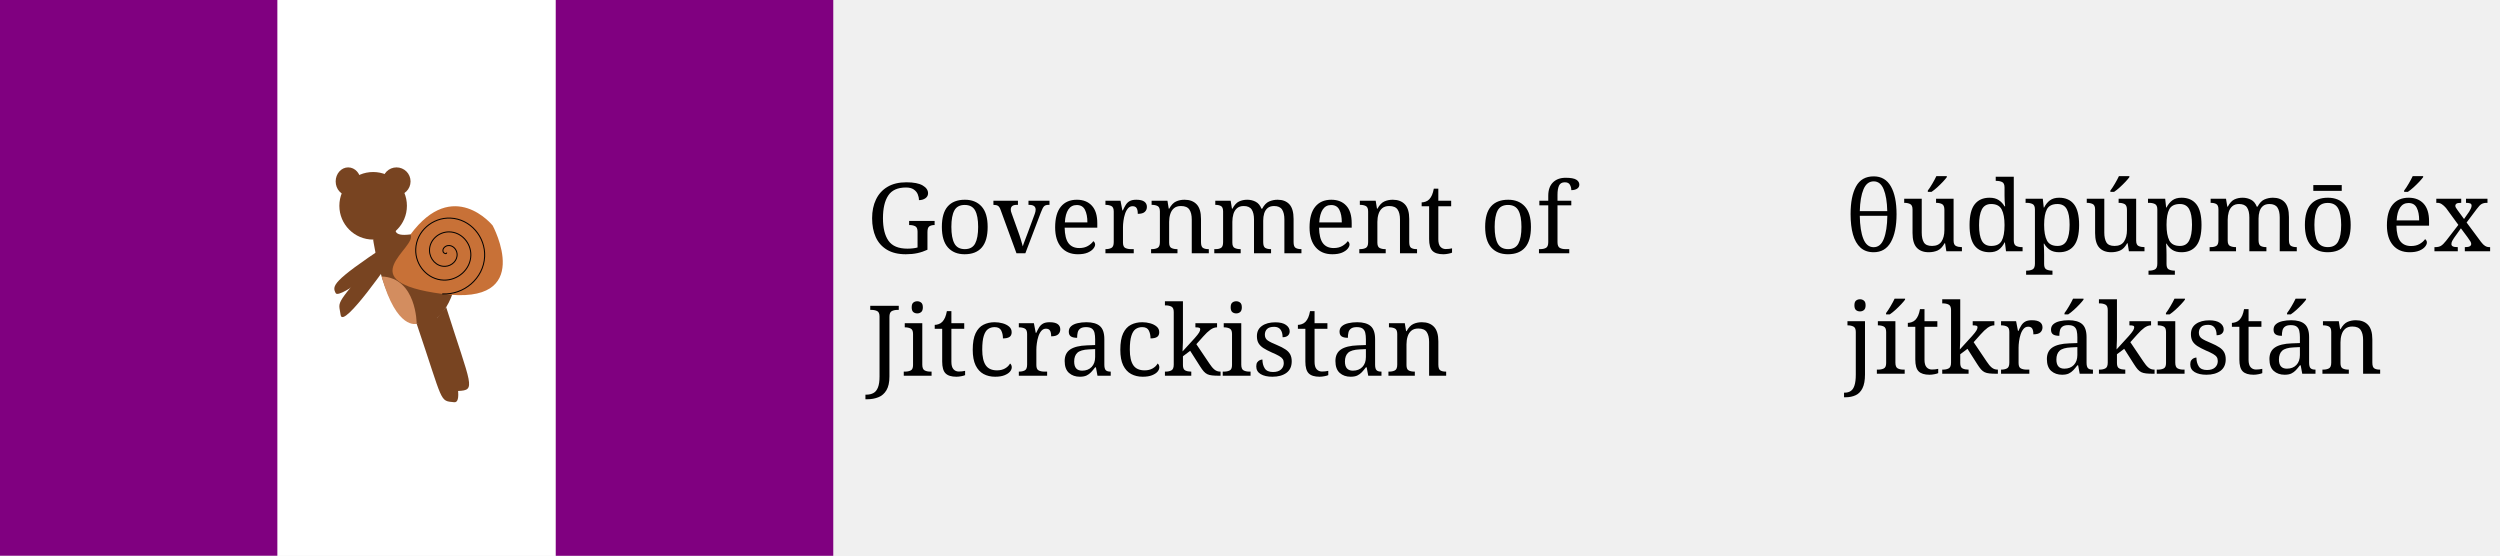
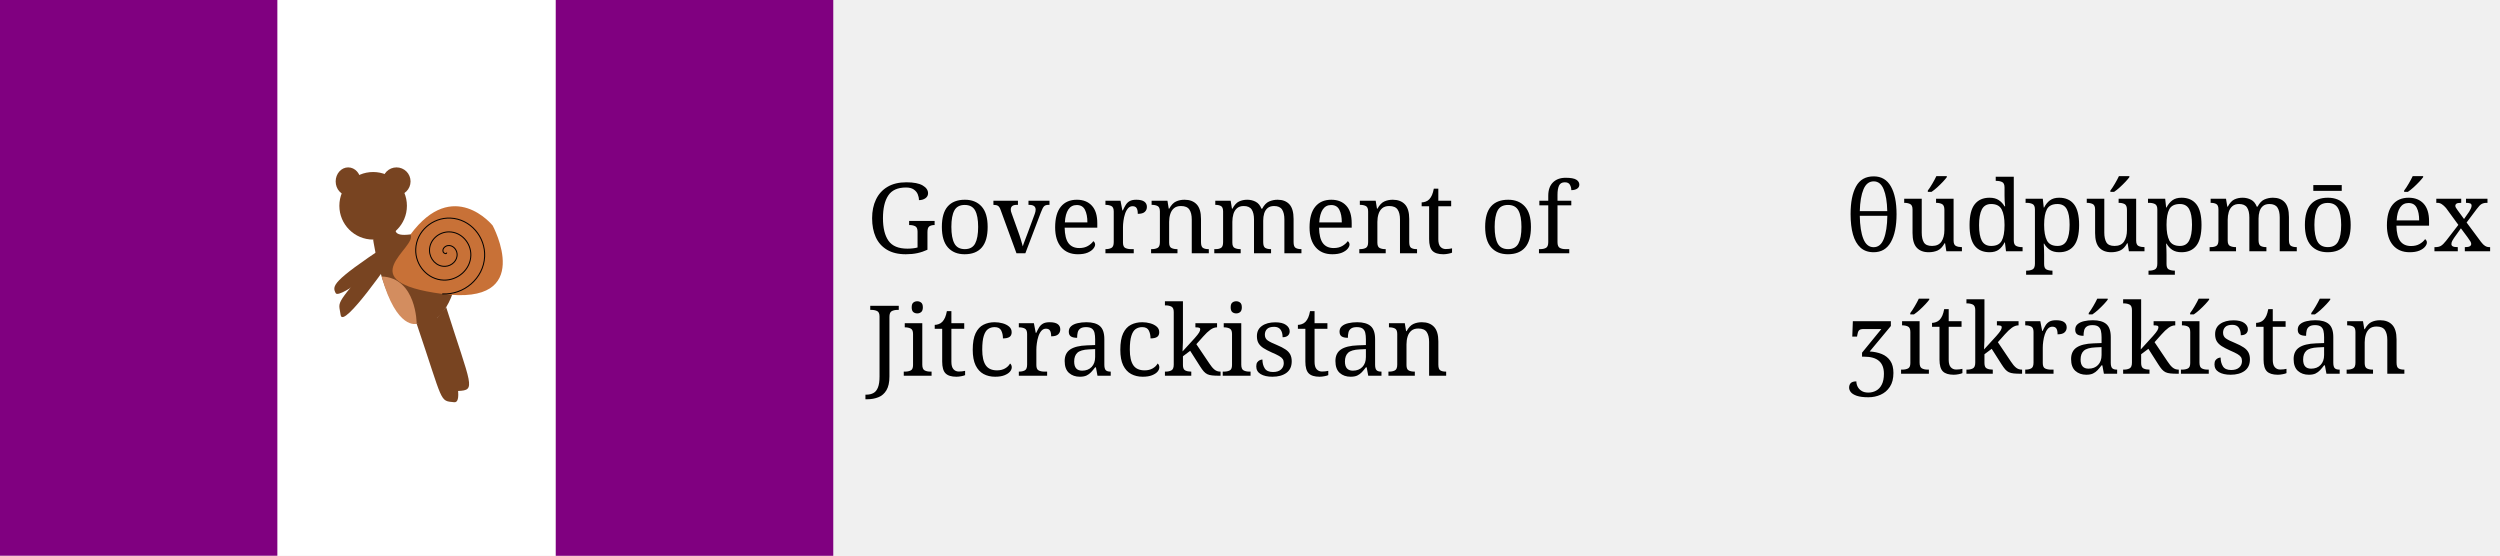
<svg xmlns="http://www.w3.org/2000/svg" width="900mm" height="200mm" viewBox="0 0 900 200" version="1.1" id="svg1">
  <defs id="defs1">
    <rect x="1133.796" y="188.09" width="717.641" height="379.009" id="rect4" />
    <rect x="1133.858" y="181.019" width="681.992" height="386.08" id="rect3" />
    <rect x="1133.796" y="188.09" width="979.039" height="379.009" id="rect2" />
  </defs>
  <g id="layer1">
    <rect style="fill:#ffffff;stroke-width:0.264" id="rect1" width="300" height="200.065" x="-2.8366534e-14" y="-1.5258788e-06" />
    <rect style="fill:#800080;stroke-width:0.265" id="rect9" width="99.85" height="200.065" x="0" y="3.1974423e-14" />
    <rect style="fill:#800080;stroke-width:0.265" id="rect10" width="99.919" height="200.091" x="200.065" y="-1.5258789e-06" />
    <circle style="fill:#784421;stroke-width:0.265" id="path11" cx="134.33" cy="74.087" r="12.161" />
    <circle style="fill:#784421;stroke-width:0.265" id="path12" cx="142.748" cy="65.311" r="5.052" />
    <ellipse style="fill:#784421;stroke-width:0.265" id="path13" cx="125.349" cy="65.311" rx="4.507" ry="5.052" />
    <path style="fill:#784421;stroke-width:0.265" d="m 134.33,86.248 c 0,0 4.026,28.812 15.67,30.308 C 161.645,118.053 164.451,100 164.451,100 c 0,0 -3.181,-17.494 -16.651,-15.623 -13.47,1.871 4.677,-11.881 -13.47,1.871 z" id="path14" />
    <path style="fill:#d38d5f;stroke-width:0.265" d="M 137.375,99.527 C 150,100 150,116.556 150,116.556 c 0,0 -7.148,2.434 -12.625,-17.029 z" id="path15" />
    <path style="fill:#784421;stroke-width:0.265" d="m 138.766,88.572 c -18.945,22.512 -16.887,19.191 -16.139,24.803 0.748,5.613 18.896,-20.954 18.896,-20.954 z" id="path16" />
    <path style="fill:#784421;stroke-width:0.265" d="m 150,116.556 c 9.774,28.812 8.09,27.689 13.515,28.25 5.426,0.561 -5.987,-30.652 -5.987,-30.652 z" id="path17" />
    <path style="fill:#784421;stroke-width:0.265" d="m 160.625,110.59 c 9.065,28.604 10.917,29.86 4.292,30.161 -6.625,0.301 -7.389,-26.597 -7.389,-26.597 z" id="path18" />
    <path style="fill:#784421;stroke-width:0.265" d="m 138.766,88.572 c -19.216,12.791 -19.25,14.373 -17.923,16.946 1.327,2.572 20.681,-13.096 20.681,-13.096 z" id="path19" />
    <path style="fill:#c87137;stroke-width:0.265" d="m 147.8,84.377 c 15.404,-20.767 29.56,-3.181 29.56,-3.181 0,0 15.715,29.047 -18.148,24.607 -33.863,-4.44 -8.819,-16.575 -11.412,-21.426 z" id="path20" />
    <path style="fill:none;fill-rule:evenodd;stroke:#000000;stroke-width:0.365;stroke-dasharray:none" id="path21" d="m 160.824,90.918 c -0.081,0.746 -1.046,0.259 -1.24,-0.134 -0.527,-1.067 0.515,-2.145 1.509,-2.347 1.778,-0.361 3.282,1.207 3.453,2.884 0.25,2.461 -1.904,4.441 -4.259,4.559 -3.139,0.157 -5.608,-2.602 -5.665,-5.633 -0.072,-3.815 3.3,-6.779 7.008,-6.771 4.491,0.01 7.952,3.999 7.877,8.383 -0.089,5.167 -4.697,9.127 -9.758,8.983 -5.842,-0.166 -10.303,-5.396 -10.089,-11.132 0.243,-6.518 6.095,-11.479 12.507,-11.195 7.194,0.319 12.657,6.794 12.301,13.882 -0.394,7.869 -7.493,13.834 -15.257,13.407" />
    <text xml:space="preserve" transform="scale(0.2645833)" id="text2" style="text-align:start;writing-mode:lr-tb;direction:ltr;white-space:pre;shape-inside:url(#rect2);display:inline;fill:#000000;stroke-width:1.38" />
    <text xml:space="preserve" transform="scale(0.2645833)" id="text3" style="text-align:start;writing-mode:lr-tb;direction:ltr;white-space:pre;shape-inside:url(#rect3);display:inline;fill:#000000;stroke-width:1.38" />
    <text xml:space="preserve" transform="scale(0.2645833)" id="text4" style="text-align:start;writing-mode:lr-tb;direction:ltr;white-space:pre;shape-inside:url(#rect4);display:inline;fill:#000000;stroke-width:1.38" />
    <text xml:space="preserve" style="font-size:3.175px;text-align:start;writing-mode:lr-tb;direction:ltr;text-anchor:start;fill:#000000;stroke-width:0.365" x="311.944" y="91.172" id="text5">
      <tspan id="tspan5" style="font-style:normal;font-variant:normal;font-weight:normal;font-stretch:normal;font-size:35.278px;font-family:Georgia;-inkscape-font-specification:'Georgia, Normal';font-variant-ligatures:normal;font-variant-caps:normal;font-variant-numeric:normal;font-variant-east-asian:normal;stroke-width:0.365" x="311.944" y="91.172">Government of </tspan>
      <tspan style="font-style:normal;font-variant:normal;font-weight:normal;font-stretch:normal;font-size:35.278px;font-family:Georgia;-inkscape-font-specification:'Georgia, Normal';font-variant-ligatures:normal;font-variant-caps:normal;font-variant-numeric:normal;font-variant-east-asian:normal;stroke-width:0.365" x="311.944" y="135.269" id="tspan6">Jitcrackistan</tspan>
    </text>
    <text xml:space="preserve" style="font-size:3.175px;text-align:start;writing-mode:lr-tb;direction:ltr;text-anchor:start;fill:#000000;stroke-width:0.365" x="664.274" y="90.449" id="text5-8">
      <tspan style="font-style:normal;font-variant:normal;font-weight:normal;font-stretch:normal;font-size:35.278px;font-family:Georgia;-inkscape-font-specification:'Georgia, Normal';font-variant-ligatures:normal;font-variant-caps:normal;font-variant-numeric:normal;font-variant-east-asian:normal;stroke-width:0.365" x="664.274" y="90.449" id="tspan6-4">θúdpúpmō éx</tspan>
-       <tspan style="font-style:normal;font-variant:normal;font-weight:normal;font-stretch:normal;font-size:35.278px;font-family:Georgia;-inkscape-font-specification:'Georgia, Normal';font-variant-ligatures:normal;font-variant-caps:normal;font-variant-numeric:normal;font-variant-east-asian:normal;stroke-width:0.365" x="664.274" y="134.547" id="tspan1">jítkrákístán</tspan>
+       <tspan style="font-style:normal;font-variant:normal;font-weight:normal;font-stretch:normal;font-size:35.278px;font-family:Georgia;-inkscape-font-specification:'Georgia, Normal';font-variant-ligatures:normal;font-variant-caps:normal;font-variant-numeric:normal;font-variant-east-asian:normal;stroke-width:0.365" x="664.274" y="134.547" id="tspan1">ʒítkrákístán</tspan>
    </text>
  </g>
</svg>
